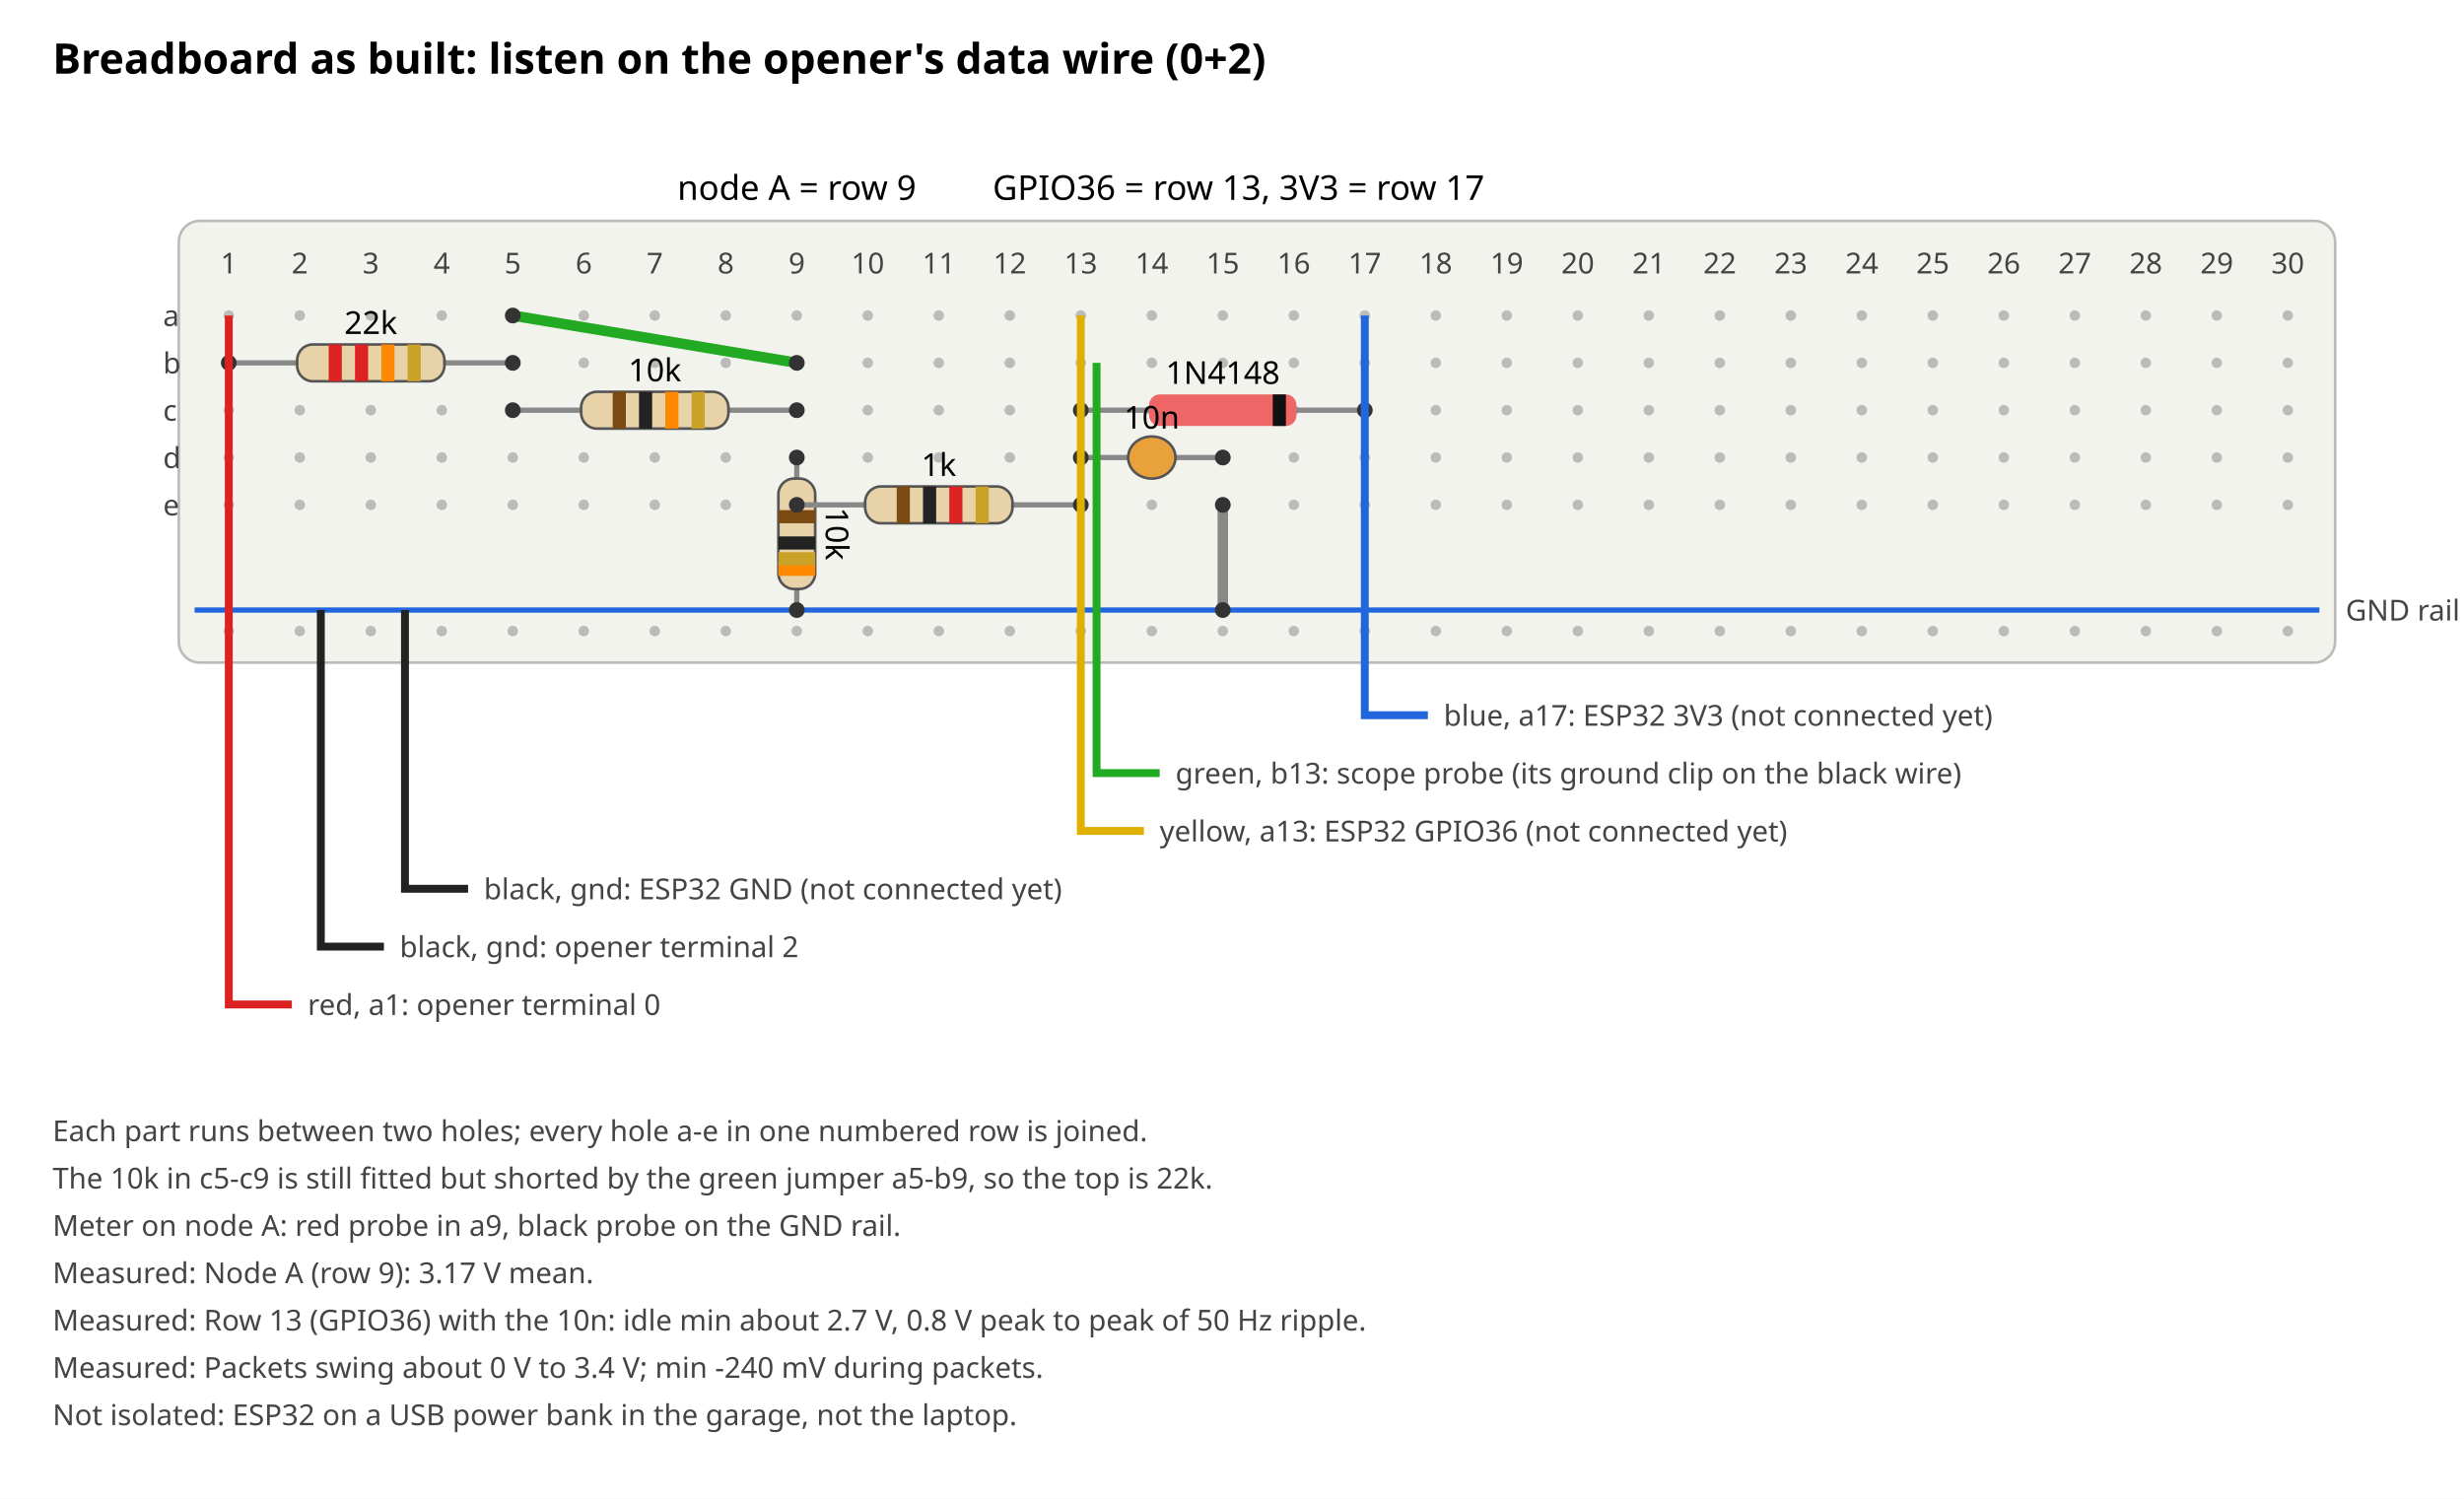
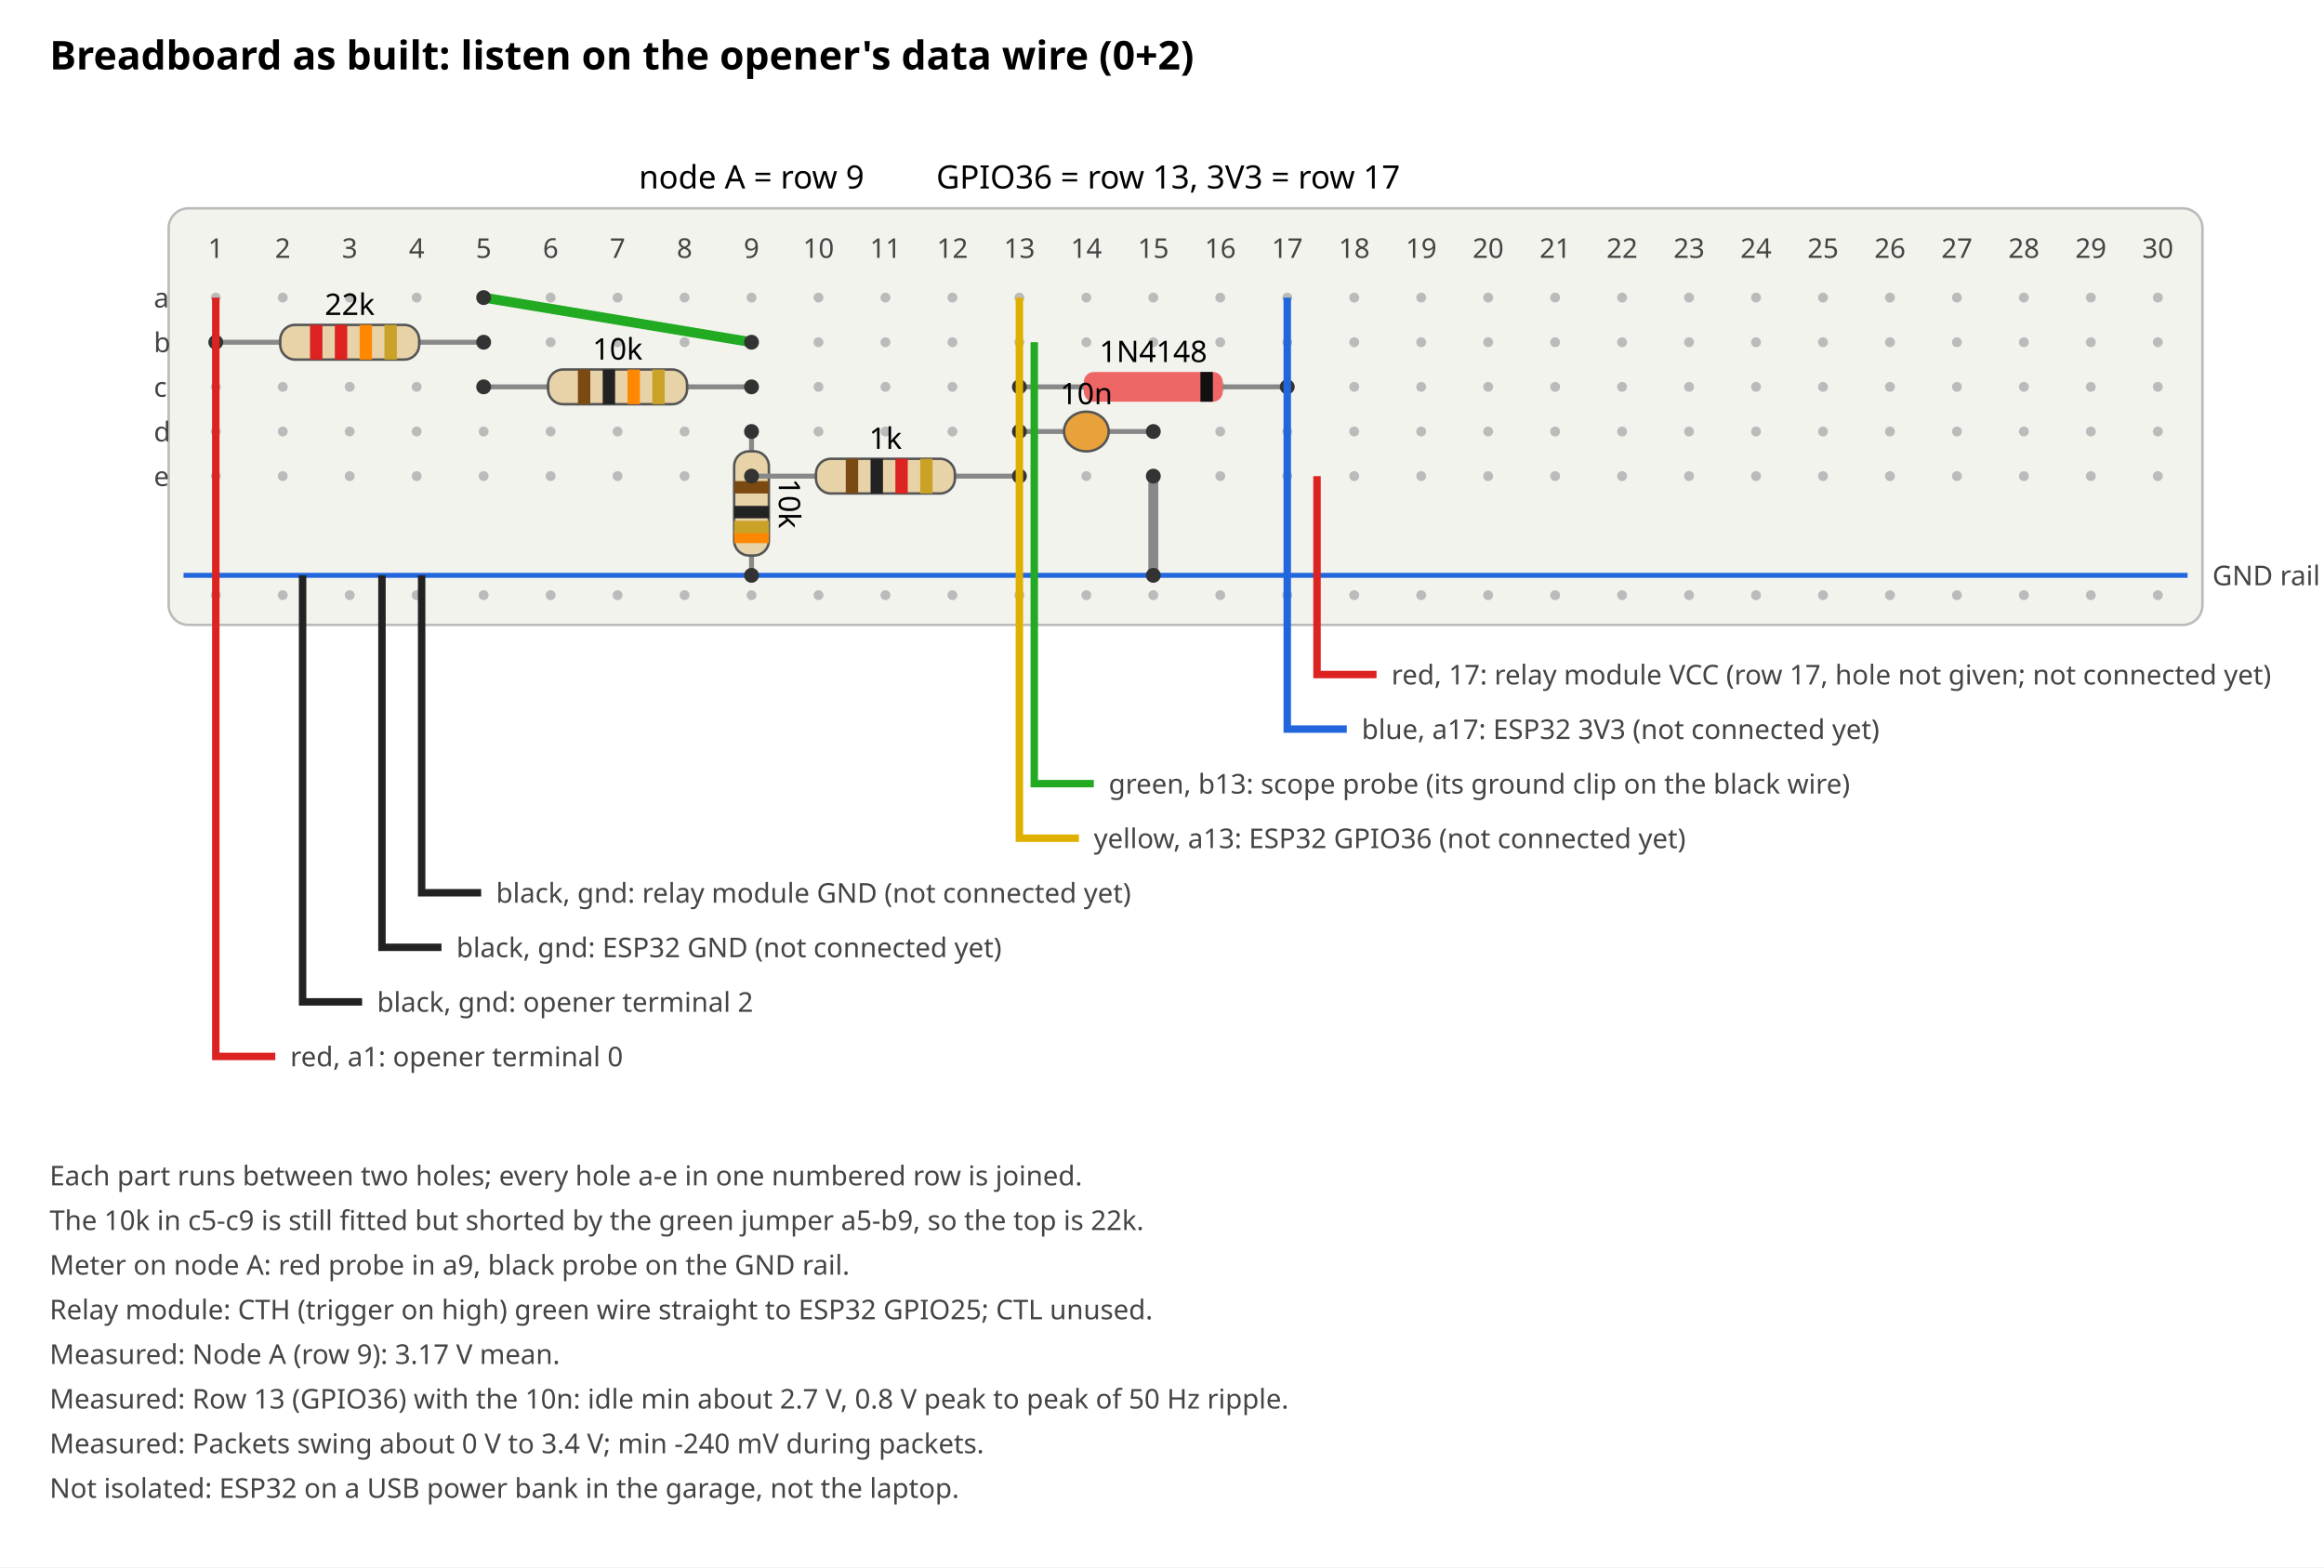
- <svg xmlns="http://www.w3.org/2000/svg" viewBox="0 0 937 570" width="937" height="570" font-family="sans-serif" font-size="13">
+ <svg xmlns="http://www.w3.org/2000/svg" viewBox="0 0 937 632" width="937" height="632" font-family="sans-serif" font-size="13">
  <style>.v{font-size:12px;text-anchor:middle}.l{font-size:13px}.s{font-size:11px;fill:#444}.h{font-size:16px;font-weight:bold}</style>
-   <rect width="937" height="570" fill="#fff" />
+   <rect width="937" height="632" fill="#fff" />
  <text x="20" y="28" class="h">Breadboard as built: listen on the opener's data wire (0+2)</text>
  <rect x="68" y="84" width="820" height="168" rx="8" fill="#f3f3ee" stroke="#bbb" />
  <polyline points="74,232 882,232" fill="none" stroke="#26d" stroke-width="2" />
  <text x="892" y="236" class="s">GND rail</text>
  <text x="62" y="124" class="s">a</text>
  <text x="62" y="142" class="s">b</text>
  <text x="62" y="160" class="s">c</text>
  <text x="62" y="178" class="s">d</text>
  <text x="62" y="196" class="s">e</text>
  <text x="87" y="104" class="s" text-anchor="middle">1</text>
  <circle cx="87" cy="120" r="2" fill="#bbb" />
  <circle cx="87" cy="138" r="2" fill="#bbb" />
  <circle cx="87" cy="156" r="2" fill="#bbb" />
  <circle cx="87" cy="174" r="2" fill="#bbb" />
  <circle cx="87" cy="192" r="2" fill="#bbb" />
  <circle cx="87" cy="240" r="2" fill="#bbb" />
  <text x="114" y="104" class="s" text-anchor="middle">2</text>
  <circle cx="114" cy="120" r="2" fill="#bbb" />
  <circle cx="114" cy="138" r="2" fill="#bbb" />
  <circle cx="114" cy="156" r="2" fill="#bbb" />
  <circle cx="114" cy="174" r="2" fill="#bbb" />
  <circle cx="114" cy="192" r="2" fill="#bbb" />
  <circle cx="114" cy="240" r="2" fill="#bbb" />
  <text x="141" y="104" class="s" text-anchor="middle">3</text>
  <circle cx="141" cy="120" r="2" fill="#bbb" />
  <circle cx="141" cy="138" r="2" fill="#bbb" />
  <circle cx="141" cy="156" r="2" fill="#bbb" />
  <circle cx="141" cy="174" r="2" fill="#bbb" />
  <circle cx="141" cy="192" r="2" fill="#bbb" />
  <circle cx="141" cy="240" r="2" fill="#bbb" />
  <text x="168" y="104" class="s" text-anchor="middle">4</text>
  <circle cx="168" cy="120" r="2" fill="#bbb" />
  <circle cx="168" cy="138" r="2" fill="#bbb" />
  <circle cx="168" cy="156" r="2" fill="#bbb" />
  <circle cx="168" cy="174" r="2" fill="#bbb" />
  <circle cx="168" cy="192" r="2" fill="#bbb" />
  <circle cx="168" cy="240" r="2" fill="#bbb" />
  <text x="195" y="104" class="s" text-anchor="middle">5</text>
  <circle cx="195" cy="120" r="2" fill="#bbb" />
  <circle cx="195" cy="138" r="2" fill="#bbb" />
  <circle cx="195" cy="156" r="2" fill="#bbb" />
  <circle cx="195" cy="174" r="2" fill="#bbb" />
  <circle cx="195" cy="192" r="2" fill="#bbb" />
  <circle cx="195" cy="240" r="2" fill="#bbb" />
  <text x="222" y="104" class="s" text-anchor="middle">6</text>
  <circle cx="222" cy="120" r="2" fill="#bbb" />
  <circle cx="222" cy="138" r="2" fill="#bbb" />
  <circle cx="222" cy="156" r="2" fill="#bbb" />
  <circle cx="222" cy="174" r="2" fill="#bbb" />
  <circle cx="222" cy="192" r="2" fill="#bbb" />
  <circle cx="222" cy="240" r="2" fill="#bbb" />
  <text x="249" y="104" class="s" text-anchor="middle">7</text>
  <circle cx="249" cy="120" r="2" fill="#bbb" />
  <circle cx="249" cy="138" r="2" fill="#bbb" />
  <circle cx="249" cy="156" r="2" fill="#bbb" />
  <circle cx="249" cy="174" r="2" fill="#bbb" />
  <circle cx="249" cy="192" r="2" fill="#bbb" />
  <circle cx="249" cy="240" r="2" fill="#bbb" />
  <text x="276" y="104" class="s" text-anchor="middle">8</text>
  <circle cx="276" cy="120" r="2" fill="#bbb" />
  <circle cx="276" cy="138" r="2" fill="#bbb" />
  <circle cx="276" cy="156" r="2" fill="#bbb" />
  <circle cx="276" cy="174" r="2" fill="#bbb" />
  <circle cx="276" cy="192" r="2" fill="#bbb" />
  <circle cx="276" cy="240" r="2" fill="#bbb" />
  <text x="303" y="104" class="s" text-anchor="middle">9</text>
  <circle cx="303" cy="120" r="2" fill="#bbb" />
  <circle cx="303" cy="138" r="2" fill="#bbb" />
  <circle cx="303" cy="156" r="2" fill="#bbb" />
  <circle cx="303" cy="174" r="2" fill="#bbb" />
  <circle cx="303" cy="192" r="2" fill="#bbb" />
  <circle cx="303" cy="240" r="2" fill="#bbb" />
  <text x="330" y="104" class="s" text-anchor="middle">10</text>
  <circle cx="330" cy="120" r="2" fill="#bbb" />
  <circle cx="330" cy="138" r="2" fill="#bbb" />
  <circle cx="330" cy="156" r="2" fill="#bbb" />
  <circle cx="330" cy="174" r="2" fill="#bbb" />
  <circle cx="330" cy="192" r="2" fill="#bbb" />
  <circle cx="330" cy="240" r="2" fill="#bbb" />
  <text x="357" y="104" class="s" text-anchor="middle">11</text>
  <circle cx="357" cy="120" r="2" fill="#bbb" />
  <circle cx="357" cy="138" r="2" fill="#bbb" />
  <circle cx="357" cy="156" r="2" fill="#bbb" />
  <circle cx="357" cy="174" r="2" fill="#bbb" />
  <circle cx="357" cy="192" r="2" fill="#bbb" />
  <circle cx="357" cy="240" r="2" fill="#bbb" />
  <text x="384" y="104" class="s" text-anchor="middle">12</text>
  <circle cx="384" cy="120" r="2" fill="#bbb" />
  <circle cx="384" cy="138" r="2" fill="#bbb" />
  <circle cx="384" cy="156" r="2" fill="#bbb" />
  <circle cx="384" cy="174" r="2" fill="#bbb" />
  <circle cx="384" cy="192" r="2" fill="#bbb" />
  <circle cx="384" cy="240" r="2" fill="#bbb" />
  <text x="411" y="104" class="s" text-anchor="middle">13</text>
  <circle cx="411" cy="120" r="2" fill="#bbb" />
  <circle cx="411" cy="138" r="2" fill="#bbb" />
  <circle cx="411" cy="156" r="2" fill="#bbb" />
  <circle cx="411" cy="174" r="2" fill="#bbb" />
  <circle cx="411" cy="192" r="2" fill="#bbb" />
  <circle cx="411" cy="240" r="2" fill="#bbb" />
  <text x="438" y="104" class="s" text-anchor="middle">14</text>
  <circle cx="438" cy="120" r="2" fill="#bbb" />
  <circle cx="438" cy="138" r="2" fill="#bbb" />
  <circle cx="438" cy="156" r="2" fill="#bbb" />
  <circle cx="438" cy="174" r="2" fill="#bbb" />
  <circle cx="438" cy="192" r="2" fill="#bbb" />
  <circle cx="438" cy="240" r="2" fill="#bbb" />
  <text x="465" y="104" class="s" text-anchor="middle">15</text>
  <circle cx="465" cy="120" r="2" fill="#bbb" />
  <circle cx="465" cy="138" r="2" fill="#bbb" />
  <circle cx="465" cy="156" r="2" fill="#bbb" />
  <circle cx="465" cy="174" r="2" fill="#bbb" />
  <circle cx="465" cy="192" r="2" fill="#bbb" />
  <circle cx="465" cy="240" r="2" fill="#bbb" />
  <text x="492" y="104" class="s" text-anchor="middle">16</text>
  <circle cx="492" cy="120" r="2" fill="#bbb" />
  <circle cx="492" cy="138" r="2" fill="#bbb" />
  <circle cx="492" cy="156" r="2" fill="#bbb" />
  <circle cx="492" cy="174" r="2" fill="#bbb" />
  <circle cx="492" cy="192" r="2" fill="#bbb" />
  <circle cx="492" cy="240" r="2" fill="#bbb" />
  <text x="519" y="104" class="s" text-anchor="middle">17</text>
  <circle cx="519" cy="120" r="2" fill="#bbb" />
  <circle cx="519" cy="138" r="2" fill="#bbb" />
  <circle cx="519" cy="156" r="2" fill="#bbb" />
  <circle cx="519" cy="174" r="2" fill="#bbb" />
  <circle cx="519" cy="192" r="2" fill="#bbb" />
  <circle cx="519" cy="240" r="2" fill="#bbb" />
  <text x="546" y="104" class="s" text-anchor="middle">18</text>
  <circle cx="546" cy="120" r="2" fill="#bbb" />
  <circle cx="546" cy="138" r="2" fill="#bbb" />
  <circle cx="546" cy="156" r="2" fill="#bbb" />
  <circle cx="546" cy="174" r="2" fill="#bbb" />
  <circle cx="546" cy="192" r="2" fill="#bbb" />
  <circle cx="546" cy="240" r="2" fill="#bbb" />
  <text x="573" y="104" class="s" text-anchor="middle">19</text>
  <circle cx="573" cy="120" r="2" fill="#bbb" />
  <circle cx="573" cy="138" r="2" fill="#bbb" />
  <circle cx="573" cy="156" r="2" fill="#bbb" />
  <circle cx="573" cy="174" r="2" fill="#bbb" />
  <circle cx="573" cy="192" r="2" fill="#bbb" />
  <circle cx="573" cy="240" r="2" fill="#bbb" />
  <text x="600" y="104" class="s" text-anchor="middle">20</text>
  <circle cx="600" cy="120" r="2" fill="#bbb" />
  <circle cx="600" cy="138" r="2" fill="#bbb" />
  <circle cx="600" cy="156" r="2" fill="#bbb" />
  <circle cx="600" cy="174" r="2" fill="#bbb" />
  <circle cx="600" cy="192" r="2" fill="#bbb" />
  <circle cx="600" cy="240" r="2" fill="#bbb" />
  <text x="627" y="104" class="s" text-anchor="middle">21</text>
  <circle cx="627" cy="120" r="2" fill="#bbb" />
  <circle cx="627" cy="138" r="2" fill="#bbb" />
  <circle cx="627" cy="156" r="2" fill="#bbb" />
  <circle cx="627" cy="174" r="2" fill="#bbb" />
  <circle cx="627" cy="192" r="2" fill="#bbb" />
  <circle cx="627" cy="240" r="2" fill="#bbb" />
  <text x="654" y="104" class="s" text-anchor="middle">22</text>
  <circle cx="654" cy="120" r="2" fill="#bbb" />
  <circle cx="654" cy="138" r="2" fill="#bbb" />
  <circle cx="654" cy="156" r="2" fill="#bbb" />
  <circle cx="654" cy="174" r="2" fill="#bbb" />
  <circle cx="654" cy="192" r="2" fill="#bbb" />
  <circle cx="654" cy="240" r="2" fill="#bbb" />
  <text x="681" y="104" class="s" text-anchor="middle">23</text>
  <circle cx="681" cy="120" r="2" fill="#bbb" />
  <circle cx="681" cy="138" r="2" fill="#bbb" />
  <circle cx="681" cy="156" r="2" fill="#bbb" />
  <circle cx="681" cy="174" r="2" fill="#bbb" />
  <circle cx="681" cy="192" r="2" fill="#bbb" />
  <circle cx="681" cy="240" r="2" fill="#bbb" />
  <text x="708" y="104" class="s" text-anchor="middle">24</text>
  <circle cx="708" cy="120" r="2" fill="#bbb" />
  <circle cx="708" cy="138" r="2" fill="#bbb" />
  <circle cx="708" cy="156" r="2" fill="#bbb" />
  <circle cx="708" cy="174" r="2" fill="#bbb" />
  <circle cx="708" cy="192" r="2" fill="#bbb" />
  <circle cx="708" cy="240" r="2" fill="#bbb" />
  <text x="735" y="104" class="s" text-anchor="middle">25</text>
  <circle cx="735" cy="120" r="2" fill="#bbb" />
  <circle cx="735" cy="138" r="2" fill="#bbb" />
  <circle cx="735" cy="156" r="2" fill="#bbb" />
  <circle cx="735" cy="174" r="2" fill="#bbb" />
  <circle cx="735" cy="192" r="2" fill="#bbb" />
  <circle cx="735" cy="240" r="2" fill="#bbb" />
  <text x="762" y="104" class="s" text-anchor="middle">26</text>
  <circle cx="762" cy="120" r="2" fill="#bbb" />
  <circle cx="762" cy="138" r="2" fill="#bbb" />
  <circle cx="762" cy="156" r="2" fill="#bbb" />
  <circle cx="762" cy="174" r="2" fill="#bbb" />
  <circle cx="762" cy="192" r="2" fill="#bbb" />
  <circle cx="762" cy="240" r="2" fill="#bbb" />
  <text x="789" y="104" class="s" text-anchor="middle">27</text>
  <circle cx="789" cy="120" r="2" fill="#bbb" />
  <circle cx="789" cy="138" r="2" fill="#bbb" />
  <circle cx="789" cy="156" r="2" fill="#bbb" />
  <circle cx="789" cy="174" r="2" fill="#bbb" />
  <circle cx="789" cy="192" r="2" fill="#bbb" />
  <circle cx="789" cy="240" r="2" fill="#bbb" />
  <text x="816" y="104" class="s" text-anchor="middle">28</text>
  <circle cx="816" cy="120" r="2" fill="#bbb" />
  <circle cx="816" cy="138" r="2" fill="#bbb" />
  <circle cx="816" cy="156" r="2" fill="#bbb" />
  <circle cx="816" cy="174" r="2" fill="#bbb" />
  <circle cx="816" cy="192" r="2" fill="#bbb" />
  <circle cx="816" cy="240" r="2" fill="#bbb" />
  <text x="843" y="104" class="s" text-anchor="middle">29</text>
  <circle cx="843" cy="120" r="2" fill="#bbb" />
  <circle cx="843" cy="138" r="2" fill="#bbb" />
  <circle cx="843" cy="156" r="2" fill="#bbb" />
  <circle cx="843" cy="174" r="2" fill="#bbb" />
  <circle cx="843" cy="192" r="2" fill="#bbb" />
  <circle cx="843" cy="240" r="2" fill="#bbb" />
  <text x="870" y="104" class="s" text-anchor="middle">30</text>
  <circle cx="870" cy="120" r="2" fill="#bbb" />
  <circle cx="870" cy="138" r="2" fill="#bbb" />
  <circle cx="870" cy="156" r="2" fill="#bbb" />
  <circle cx="870" cy="174" r="2" fill="#bbb" />
  <circle cx="870" cy="192" r="2" fill="#bbb" />
  <circle cx="870" cy="240" r="2" fill="#bbb" />
  <g transform="rotate(0.0 87 138)">
    <polyline points="87,138 195.0,138" fill="none" stroke="#888" stroke-width="2" />
    <rect x="113.0" y="131" width="56.0" height="14" rx="6" fill="#e8d3a8" stroke="#555" />
    <rect x="125.0" y="131" width="5" height="14" fill="#d22" />
    <rect x="135.0" y="131" width="5" height="14" fill="#d22" />
    <rect x="145.0" y="131" width="5" height="14" fill="#f80" />
    <rect x="155.0" y="131" width="5" height="14" fill="#c9a227" />
    <text x="141.0" y="127" class="v">22k</text>
  </g>
  <circle cx="87" cy="138" r="3" fill="#333" />
  <circle cx="195" cy="138" r="3" fill="#333" />
  <g transform="rotate(0.0 195 156)">
    <polyline points="195,156 303.0,156" fill="none" stroke="#888" stroke-width="2" />
    <rect x="221.0" y="149" width="56.0" height="14" rx="6" fill="#e8d3a8" stroke="#555" />
    <rect x="233.0" y="149" width="5" height="14" fill="#7b4a12" />
    <rect x="243.0" y="149" width="5" height="14" fill="#222" />
    <rect x="253.0" y="149" width="5" height="14" fill="#f80" />
    <rect x="263.0" y="149" width="5" height="14" fill="#c9a227" />
    <text x="249.0" y="145" class="v">10k</text>
  </g>
  <circle cx="195" cy="156" r="3" fill="#333" />
  <circle cx="303" cy="156" r="3" fill="#333" />
  <polyline points="195,120 303,138" fill="none" stroke="#2a2" stroke-width="4" />
  <circle cx="195" cy="120" r="3" fill="#333" />
  <circle cx="303" cy="138" r="3" fill="#333" />
  <g transform="rotate(90.0 303 174)">
    <polyline points="303,174 361.0,174" fill="none" stroke="#888" stroke-width="2" />
    <rect x="311.0" y="167" width="42.0" height="14" rx="6" fill="#e8d3a8" stroke="#555" />
    <rect x="323.0" y="167" width="5" height="14" fill="#7b4a12" />
    <rect x="333.0" y="167" width="5" height="14" fill="#222" />
    <rect x="343.0" y="167" width="5" height="14" fill="#f80" />
    <rect x="339.0" y="167" width="5" height="14" fill="#c9a227" />
    <text x="332.0" y="163" class="v">10k</text>
  </g>
  <circle cx="303" cy="174" r="3" fill="#333" />
  <circle cx="303" cy="232" r="3" fill="#333" />
  <g transform="rotate(0.0 303 192)">
    <polyline points="303,192 411.0,192" fill="none" stroke="#888" stroke-width="2" />
    <rect x="329.0" y="185" width="56.0" height="14" rx="6" fill="#e8d3a8" stroke="#555" />
    <rect x="341.0" y="185" width="5" height="14" fill="#7b4a12" />
    <rect x="351.0" y="185" width="5" height="14" fill="#222" />
    <rect x="361.0" y="185" width="5" height="14" fill="#d22" />
    <rect x="371.0" y="185" width="5" height="14" fill="#c9a227" />
    <text x="357.0" y="181" class="v">1k</text>
  </g>
  <circle cx="303" cy="192" r="3" fill="#333" />
  <circle cx="411" cy="192" r="3" fill="#333" />
  <g transform="rotate(0.0 411 156)">
    <polyline points="411,156 519.0,156" fill="none" stroke="#888" stroke-width="2" />
    <rect x="437.0" y="150" width="56.0" height="12" rx="4" fill="#e66" />
    <rect x="484.0" y="150" width="5" height="12" fill="#111" />
    <text x="465.0" y="146" class="v">1N4148</text>
  </g>
  <circle cx="411" cy="156" r="3" fill="#333" />
  <circle cx="519" cy="156" r="3" fill="#333" />
  <g transform="rotate(0.0 411 174)">
    <polyline points="411,174 465.0,174" fill="none" stroke="#888" stroke-width="2" />
    <ellipse cx="438.0" cy="174" rx="9" ry="8" fill="#e9a23b" stroke="#555" />
    <text x="438.0" y="163" class="v">10n</text>
  </g>
  <circle cx="411" cy="174" r="3" fill="#333" />
  <circle cx="465" cy="174" r="3" fill="#333" />
  <polyline points="465,192 465,232" fill="none" stroke="#888" stroke-width="4" />
  <circle cx="465" cy="192" r="3" fill="#333" />
  <circle cx="465" cy="232" r="3" fill="#333" />
  <text x="303" y="76" class="l" text-anchor="middle">node A = row 9</text>
  <text x="471" y="76" class="l" text-anchor="middle">GPIO36 = row 13, 3V3 = row 17</text>
-   <polyline points="519,120 519,272 543,272" fill="none" stroke="#26d" stroke-width="3" />
-   <text x="549" y="276" class="s">blue, a17: ESP32 3V3 (not connected yet)</text>
-   <polyline points="417,138 417,294 441,294" fill="none" stroke="#2a2" stroke-width="3" />
-   <text x="447" y="298" class="s">green, b13: scope probe (its ground clip on the black wire)</text>
-   <polyline points="411,120 411,316 435,316" fill="none" stroke="#e0b000" stroke-width="3" />
-   <text x="441" y="320" class="s">yellow, a13: ESP32 GPIO36 (not connected yet)</text>
-   <polyline points="154,232 154,338 178,338" fill="none" stroke="#222" stroke-width="3" />
-   <text x="184" y="342" class="s">black, gnd: ESP32 GND (not connected yet)</text>
-   <polyline points="122,232 122,360 146,360" fill="none" stroke="#222" stroke-width="3" />
-   <text x="152" y="364" class="s">black, gnd: opener terminal 2</text>
-   <polyline points="87,120 87,382 111,382" fill="none" stroke="#d22" stroke-width="3" />
-   <text x="117" y="386" class="s">red, a1: opener terminal 0</text>
-   <text x="20" y="434" class="s">Each part runs between two holes; every hole a-e in one numbered row is joined.</text>
-   <text x="20" y="452" class="s">The 10k in c5-c9 is still fitted but shorted by the green jumper a5-b9, so the top is 22k.</text>
-   <text x="20" y="470" class="s">Meter on node A: red probe in a9, black probe on the GND rail.</text>
-   <text x="20" y="488" class="s">Measured: Node A (row 9): 3.17 V mean.</text>
-   <text x="20" y="506" class="s">Measured: Row 13 (GPIO36) with the 10n: idle min about 2.7 V, 0.8 V peak to peak of 50 Hz ripple.</text>
-   <text x="20" y="524" class="s">Measured: Packets swing about 0 V to 3.4 V; min -240 mV during packets.</text>
-   <text x="20" y="542" class="s">Not isolated: ESP32 on a USB power bank in the garage, not the laptop.</text>
+   <polyline points="531,192 531,272 555,272" fill="none" stroke="#d22" stroke-width="3" />
+   <text x="561" y="276" class="s">red, 17: relay module VCC (row 17, hole not given; not connected yet)</text>
+   <polyline points="519,120 519,294 543,294" fill="none" stroke="#26d" stroke-width="3" />
+   <text x="549" y="298" class="s">blue, a17: ESP32 3V3 (not connected yet)</text>
+   <polyline points="417,138 417,316 441,316" fill="none" stroke="#2a2" stroke-width="3" />
+   <text x="447" y="320" class="s">green, b13: scope probe (its ground clip on the black wire)</text>
+   <polyline points="411,120 411,338 435,338" fill="none" stroke="#e0b000" stroke-width="3" />
+   <text x="441" y="342" class="s">yellow, a13: ESP32 GPIO36 (not connected yet)</text>
+   <polyline points="170,232 170,360 194,360" fill="none" stroke="#222" stroke-width="3" />
+   <text x="200" y="364" class="s">black, gnd: relay module GND (not connected yet)</text>
+   <polyline points="154,232 154,382 178,382" fill="none" stroke="#222" stroke-width="3" />
+   <text x="184" y="386" class="s">black, gnd: ESP32 GND (not connected yet)</text>
+   <polyline points="122,232 122,404 146,404" fill="none" stroke="#222" stroke-width="3" />
+   <text x="152" y="408" class="s">black, gnd: opener terminal 2</text>
+   <polyline points="87,120 87,426 111,426" fill="none" stroke="#d22" stroke-width="3" />
+   <text x="117" y="430" class="s">red, a1: opener terminal 0</text>
+   <text x="20" y="478" class="s">Each part runs between two holes; every hole a-e in one numbered row is joined.</text>
+   <text x="20" y="496" class="s">The 10k in c5-c9 is still fitted but shorted by the green jumper a5-b9, so the top is 22k.</text>
+   <text x="20" y="514" class="s">Meter on node A: red probe in a9, black probe on the GND rail.</text>
+   <text x="20" y="532" class="s">Relay module: CTH (trigger on high) green wire straight to ESP32 GPIO25; CTL unused.</text>
+   <text x="20" y="550" class="s">Measured: Node A (row 9): 3.17 V mean.</text>
+   <text x="20" y="568" class="s">Measured: Row 13 (GPIO36) with the 10n: idle min about 2.7 V, 0.8 V peak to peak of 50 Hz ripple.</text>
+   <text x="20" y="586" class="s">Measured: Packets swing about 0 V to 3.4 V; min -240 mV during packets.</text>
+   <text x="20" y="604" class="s">Not isolated: ESP32 on a USB power bank in the garage, not the laptop.</text>
</svg>
